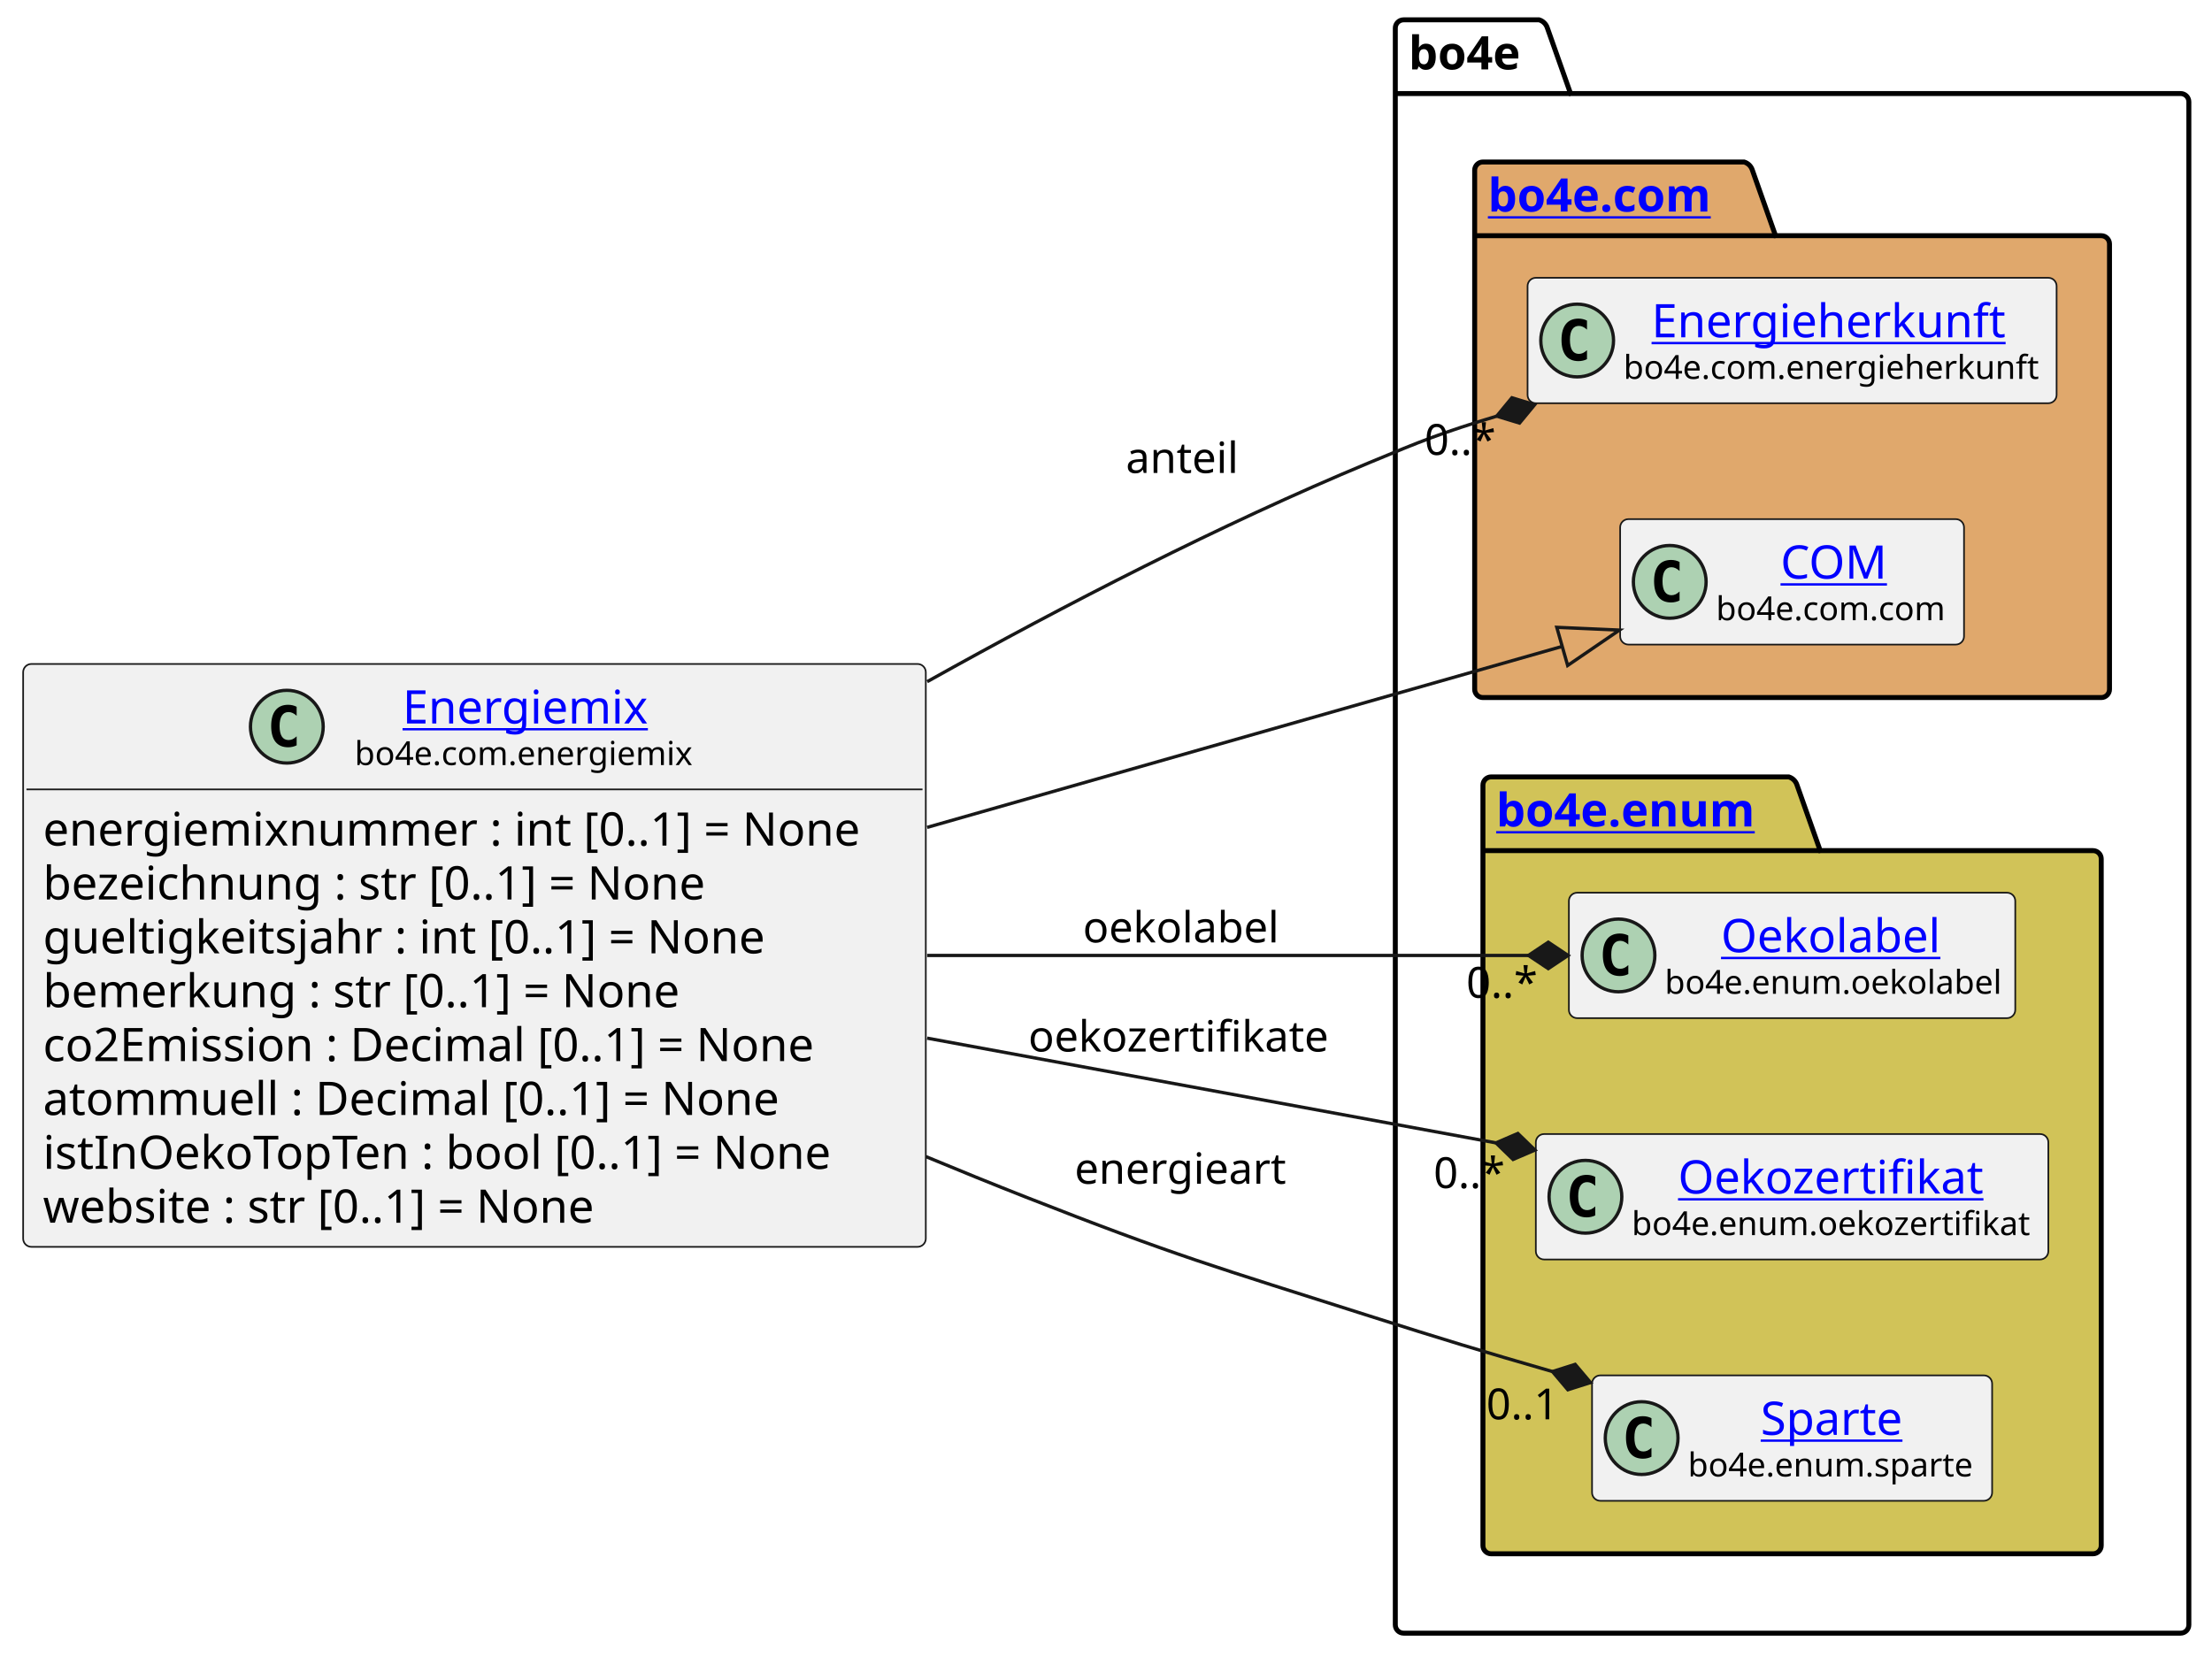
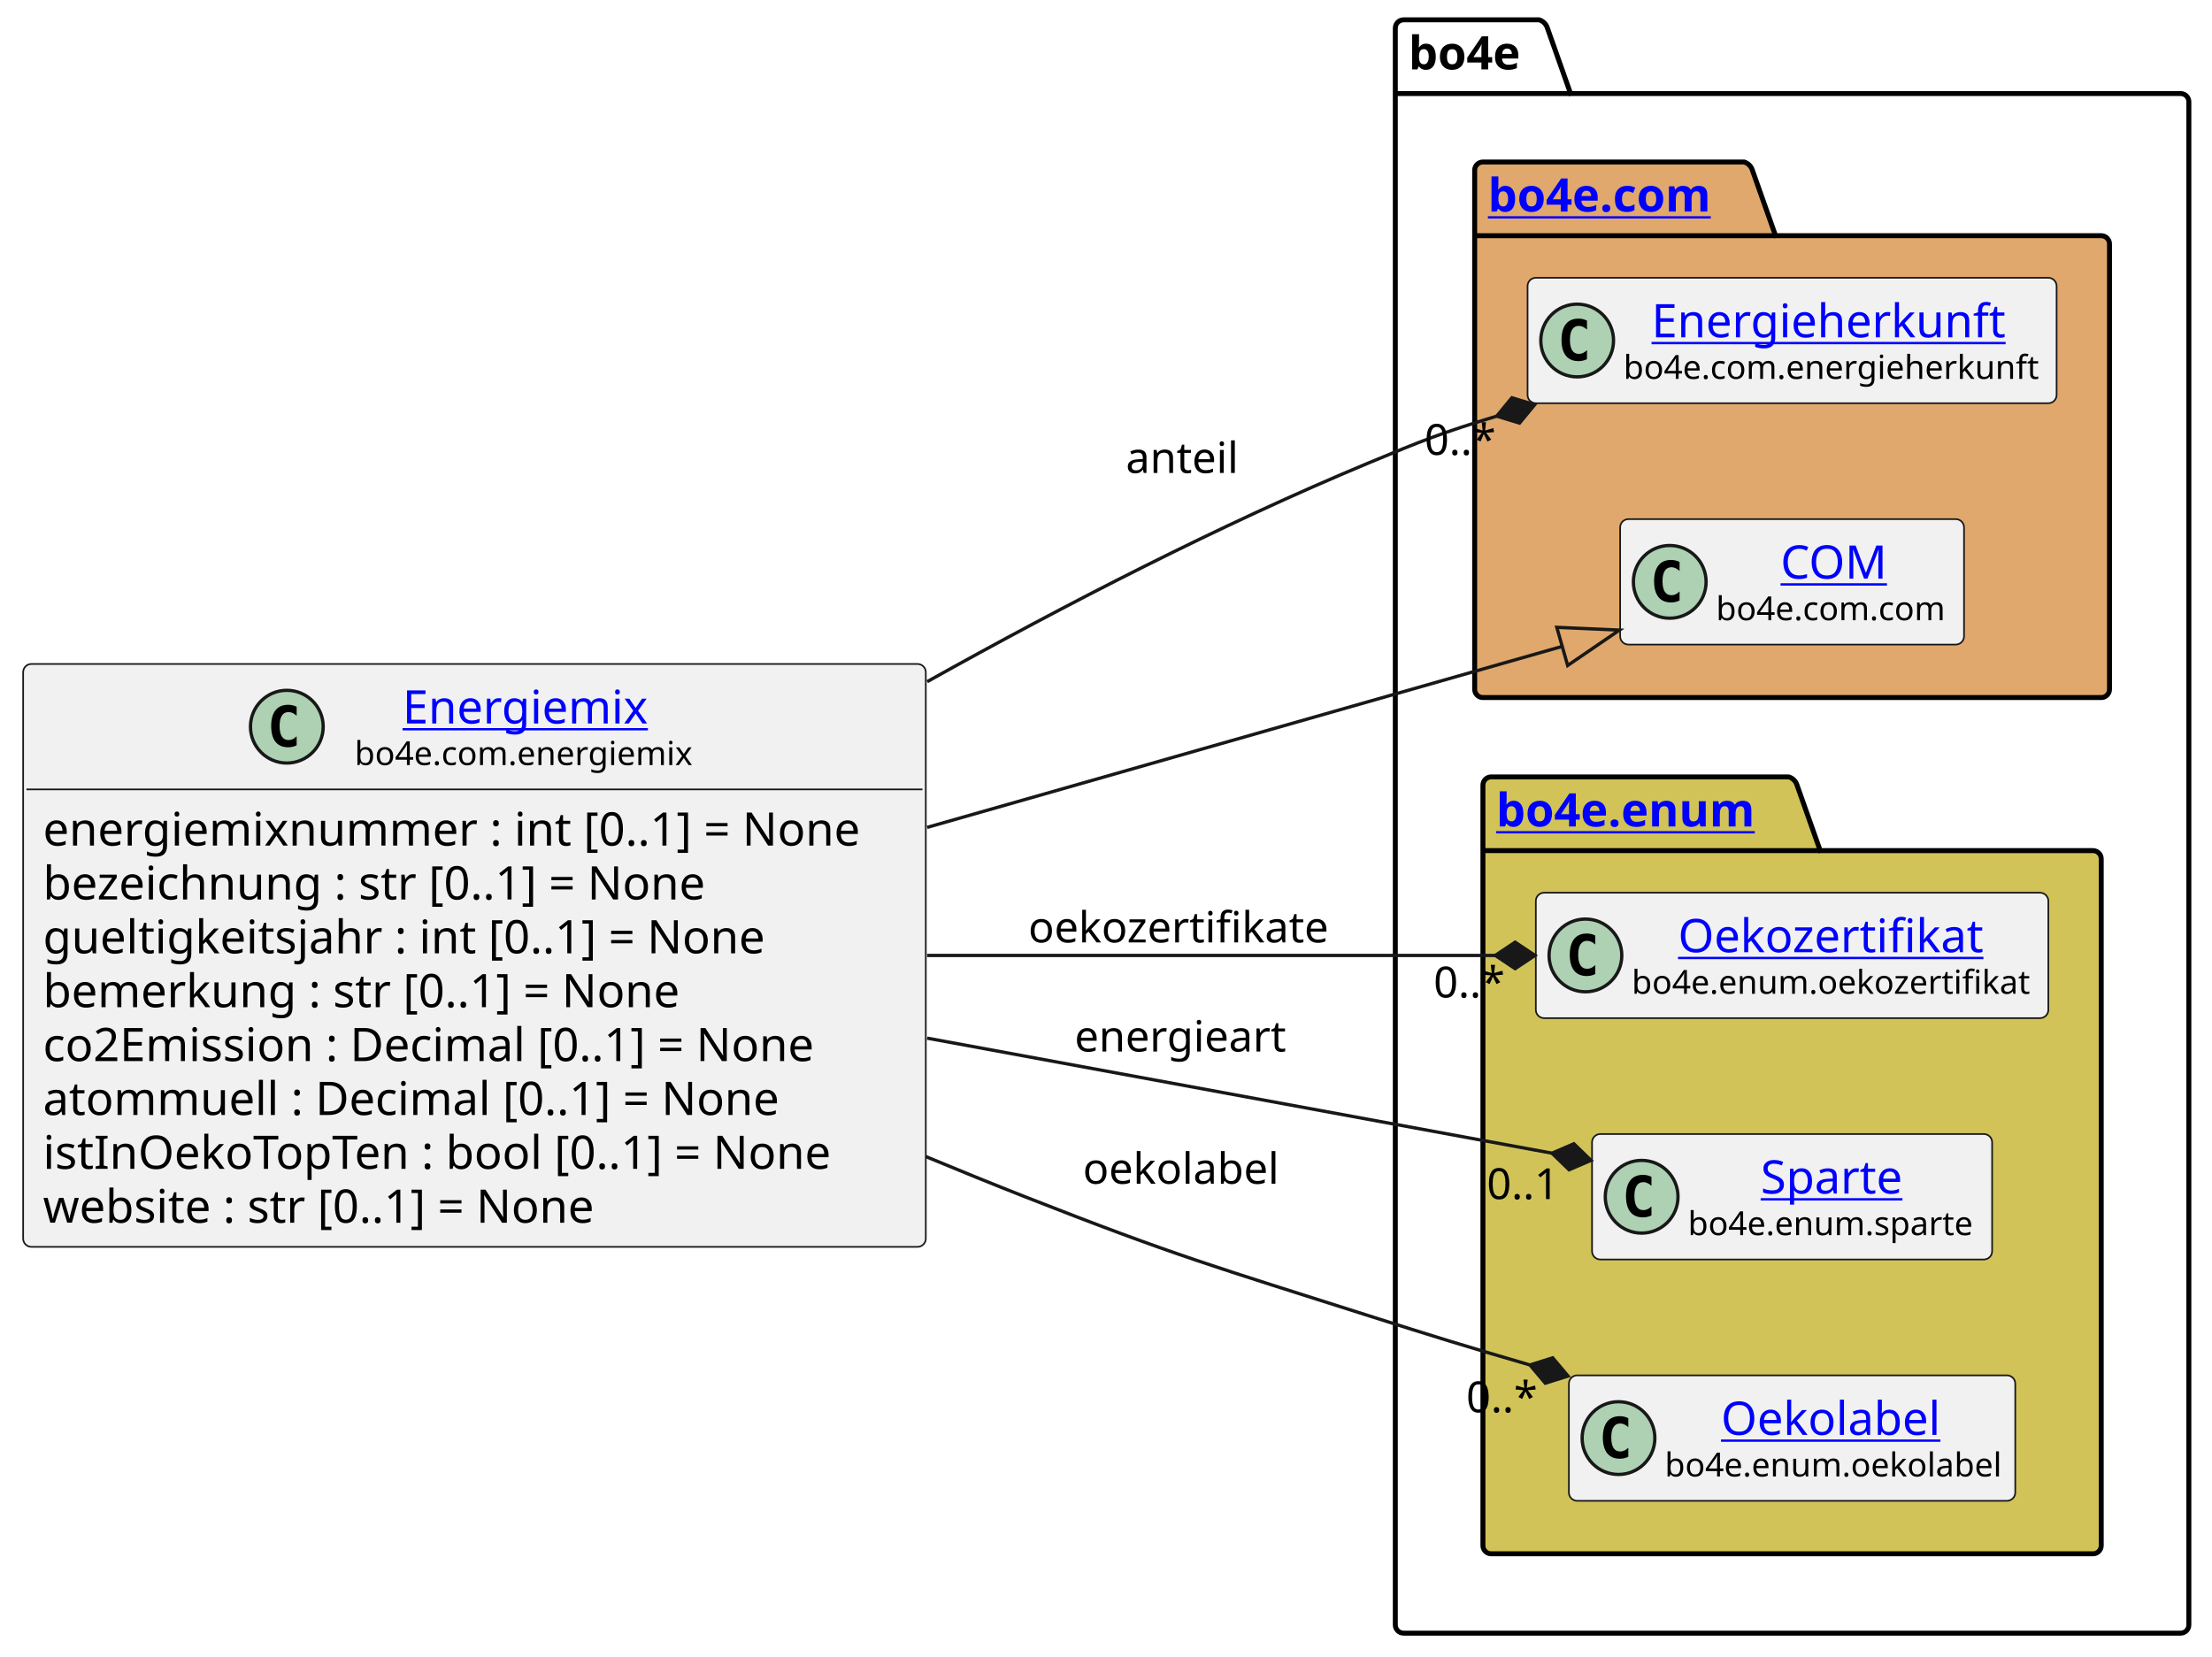
<svg xmlns="http://www.w3.org/2000/svg" xmlns:xlink="http://www.w3.org/1999/xlink" contentStyleType="text/css" height="501px" preserveAspectRatio="none" style="width:669px;height:501px;background:#FFFFFF;" version="1.1" viewBox="0 0 669 501" width="669px" zoomAndPan="magnify">
  <defs />
  <g>
    <g id="cluster_bo4e">
      <path d="M424.5,6 L465.5,6 A3.75,3.75 0 0 1 468,8.5 L475,28.297 L659.5,28.297 A2.5,2.5 0 0 1 662,30.797 L662,491.5 A2.5,2.5 0 0 1 659.5,494 L424.5,494 A2.5,2.5 0 0 1 422,491.5 L422,8.5 A2.5,2.5 0 0 1 424.5,6 " fill="none" style="stroke:#000000;stroke-width:1.5;" />
      <line style="stroke:#000000;stroke-width:1.5;" x1="422" x2="475" y1="28.297" y2="28.297" />
      <text fill="#000000" font-family="sans-serif" font-size="14" font-weight="bold" lengthAdjust="spacing" textLength="40" x="426" y="20.995">bo4e</text>
    </g>
    <g id="cluster_com">
      <path d="M448.5,49 L527.5,49 A3.75,3.75 0 0 1 530,51.5 L537,71.297 L635.5,71.297 A2.5,2.5 0 0 1 638,73.797 L638,208.5 A2.5,2.5 0 0 1 635.5,211 L448.5,211 A2.5,2.5 0 0 1 446,208.5 L446,51.5 A2.5,2.5 0 0 1 448.5,49 " fill="#E0A86C" style="stroke:#000000;stroke-width:1.5;" />
      <line style="stroke:#000000;stroke-width:1.5;" x1="446" x2="537" y1="71.297" y2="71.297" />
      <a href="https://bo4e.github.io/BO4E-python/latest/api/bo4e.com.html" target="_top" title="https://bo4e.github.io/BO4E-python/latest/api/bo4e.com.html" xlink:actuate="onRequest" xlink:href="https://bo4e.github.io/BO4E-python/latest/api/bo4e.com.html" xlink:show="new" xlink:title="https://bo4e.github.io/BO4E-python/latest/api/bo4e.com.html" xlink:type="simple">
        <text fill="#0000FF" font-family="sans-serif" font-size="14" font-weight="bold" lengthAdjust="spacing" text-decoration="underline" textLength="78" x="450" y="63.995">bo4e.com</text>
      </a>
    </g>
    <g id="cluster_enum">
      <path d="M451,235 L541,235 A3.75,3.75 0 0 1 543.5,237.5 L550.5,257.297 L633,257.297 A2.5,2.5 0 0 1 635.5,259.797 L635.5,467.5 A2.5,2.5 0 0 1 633,470 L451,470 A2.5,2.5 0 0 1 448.5,467.5 L448.5,237.5 A2.5,2.5 0 0 1 451,235 " fill="#D1C358" style="stroke:#000000;stroke-width:1.5;" />
      <line style="stroke:#000000;stroke-width:1.5;" x1="448.5" x2="550.5" y1="257.297" y2="257.297" />
      <a href="https://bo4e.github.io/BO4E-python/latest/api/bo4e.enum.html" target="_top" title="https://bo4e.github.io/BO4E-python/latest/api/bo4e.enum.html" xlink:actuate="onRequest" xlink:href="https://bo4e.github.io/BO4E-python/latest/api/bo4e.enum.html" xlink:show="new" xlink:title="https://bo4e.github.io/BO4E-python/latest/api/bo4e.enum.html" xlink:type="simple">
        <text fill="#0000FF" font-family="sans-serif" font-size="14" font-weight="bold" lengthAdjust="spacing" text-decoration="underline" textLength="89" x="452.5" y="249.995">bo4e.enum</text>
      </a>
    </g>
    <g id="elem_Energieherkunft">
      <rect codeLine="15" fill="#F1F1F1" height="37.938" id="Energieherkunft" rx="2.5" ry="2.5" style="stroke:#181818;stroke-width:0.5;" width="160" x="462" y="84.03" />
      <ellipse cx="477" cy="102.999" fill="#ADD1B2" rx="11" ry="11" style="stroke:#181818;stroke-width:1.0;" />
      <path d="M479.969,108.639 Q479.391,108.936 478.75,109.077 Q478.109,109.233 477.406,109.233 Q474.906,109.233 473.578,107.593 Q472.266,105.936 472.266,102.811 Q472.266,99.686 473.578,98.03 Q474.906,96.374 477.406,96.374 Q478.109,96.374 478.75,96.53 Q479.406,96.686 479.969,96.983 L479.969,99.702 Q479.344,99.124 478.75,98.858 Q478.156,98.577 477.531,98.577 Q476.188,98.577 475.5,99.655 Q474.812,100.718 474.812,102.811 Q474.812,104.905 475.5,105.983 Q476.188,107.046 477.531,107.046 Q478.156,107.046 478.75,106.78 Q479.344,106.499 479.969,105.921 L479.969,108.639 Z " fill="#000000" />
      <a href="https://bo4e.github.io/BO4E-python/latest/api/bo4e.com.html#bo4e.com.energieherkunft.Energieherkunft" target="_top" title="https://bo4e.github.io/BO4E-python/latest/api/bo4e.com.html#bo4e.com.energieherkunft.Energieherkunft" xlink:actuate="onRequest" xlink:href="https://bo4e.github.io/BO4E-python/latest/api/bo4e.com.html#bo4e.com.energieherkunft.Energieherkunft" xlink:show="new" xlink:title="https://bo4e.github.io/BO4E-python/latest/api/bo4e.com.html#bo4e.com.energieherkunft.Energieherkunft" xlink:type="simple">
        <text fill="#0000FF" font-family="sans-serif" font-size="14" lengthAdjust="spacing" text-decoration="underline" textLength="111" x="499.5" y="102.025">Energieherkunft</text>
      </a>
      <text fill="#000000" font-family="sans-serif" font-size="10" lengthAdjust="spacing" textLength="128" x="491" y="114.609">bo4e.com.energieherkunft</text>
    </g>
    <g id="elem_COM">
      <rect codeLine="16" fill="#F1F1F1" height="37.938" id="COM" rx="2.5" ry="2.5" style="stroke:#181818;stroke-width:0.5;" width="104" x="490" y="157.03" />
      <ellipse cx="505" cy="175.999" fill="#ADD1B2" rx="11" ry="11" style="stroke:#181818;stroke-width:1.0;" />
      <path d="M507.969,181.639 Q507.391,181.936 506.75,182.077 Q506.109,182.233 505.406,182.233 Q502.906,182.233 501.578,180.593 Q500.266,178.936 500.266,175.811 Q500.266,172.686 501.578,171.03 Q502.906,169.374 505.406,169.374 Q506.109,169.374 506.75,169.53 Q507.406,169.686 507.969,169.983 L507.969,172.702 Q507.344,172.124 506.75,171.858 Q506.156,171.577 505.531,171.577 Q504.188,171.577 503.5,172.655 Q502.812,173.718 502.812,175.811 Q502.812,177.905 503.5,178.983 Q504.188,180.046 505.531,180.046 Q506.156,180.046 506.75,179.78 Q507.344,179.499 507.969,178.921 L507.969,181.639 Z " fill="#000000" />
      <a href="https://bo4e.github.io/BO4E-python/latest/api/bo4e.com.html#bo4e.com.com.COM" target="_top" title="https://bo4e.github.io/BO4E-python/latest/api/bo4e.com.html#bo4e.com.com.COM" xlink:actuate="onRequest" xlink:href="https://bo4e.github.io/BO4E-python/latest/api/bo4e.com.html#bo4e.com.com.COM" xlink:show="new" xlink:title="https://bo4e.github.io/BO4E-python/latest/api/bo4e.com.html#bo4e.com.com.COM" xlink:type="simple">
        <text fill="#0000FF" font-family="sans-serif" font-size="14" lengthAdjust="spacing" text-decoration="underline" textLength="33" x="538.5" y="175.025">COM</text>
      </a>
      <text fill="#000000" font-family="sans-serif" font-size="10" lengthAdjust="spacing" textLength="72" x="519" y="187.609">bo4e.com.com</text>
    </g>
-     <g id="elem_Oekolabel">
-       <rect codeLine="19" fill="#F1F1F1" height="37.938" id="Oekolabel" rx="2.5" ry="2.5" style="stroke:#181818;stroke-width:0.5;" width="135" x="474.5" y="270.03" />
-       <ellipse cx="489.5" cy="288.999" fill="#ADD1B2" rx="11" ry="11" style="stroke:#181818;stroke-width:1.0;" />
-       <path d="M492.469,294.639 Q491.891,294.936 491.25,295.077 Q490.609,295.233 489.906,295.233 Q487.406,295.233 486.078,293.592 Q484.766,291.936 484.766,288.811 Q484.766,285.686 486.078,284.03 Q487.406,282.374 489.906,282.374 Q490.609,282.374 491.25,282.53 Q491.906,282.686 492.469,282.983 L492.469,285.702 Q491.844,285.124 491.25,284.858 Q490.656,284.577 490.031,284.577 Q488.688,284.577 488,285.655 Q487.312,286.717 487.312,288.811 Q487.312,290.905 488,291.983 Q488.688,293.046 490.031,293.046 Q490.656,293.046 491.25,292.78 Q491.844,292.499 492.469,291.921 L492.469,294.639 Z " fill="#000000" />
-       <a href="https://bo4e.github.io/BO4E-python/latest/api/bo4e.enum.html#bo4e.enum.oekolabel.Oekolabel" target="_top" title="https://bo4e.github.io/BO4E-python/latest/api/bo4e.enum.html#bo4e.enum.oekolabel.Oekolabel" xlink:actuate="onRequest" xlink:href="https://bo4e.github.io/BO4E-python/latest/api/bo4e.enum.html#bo4e.enum.oekolabel.Oekolabel" xlink:show="new" xlink:title="https://bo4e.github.io/BO4E-python/latest/api/bo4e.enum.html#bo4e.enum.oekolabel.Oekolabel" xlink:type="simple">
-         <text fill="#0000FF" font-family="sans-serif" font-size="14" lengthAdjust="spacing" text-decoration="underline" textLength="69" x="520.5" y="288.025">Oekolabel</text>
+     <g id="elem_Oekozertifikat">
+       <rect codeLine="19" fill="#F1F1F1" height="37.938" id="Oekozertifikat" rx="2.5" ry="2.5" style="stroke:#181818;stroke-width:0.5;" width="155" x="464.5" y="270.03" />
+       <ellipse cx="479.5" cy="288.999" fill="#ADD1B2" rx="11" ry="11" style="stroke:#181818;stroke-width:1.0;" />
+       <path d="M482.469,294.639 Q481.891,294.936 481.25,295.077 Q480.609,295.233 479.906,295.233 Q477.406,295.233 476.078,293.592 Q474.766,291.936 474.766,288.811 Q474.766,285.686 476.078,284.03 Q477.406,282.374 479.906,282.374 Q480.609,282.374 481.25,282.53 Q481.906,282.686 482.469,282.983 L482.469,285.702 Q481.844,285.124 481.25,284.858 Q480.656,284.577 480.031,284.577 Q478.688,284.577 478,285.655 Q477.312,286.717 477.312,288.811 Q477.312,290.905 478,291.983 Q478.688,293.046 480.031,293.046 Q480.656,293.046 481.25,292.78 Q481.844,292.499 482.469,291.921 L482.469,294.639 Z " fill="#000000" />
+       <a href="https://bo4e.github.io/BO4E-python/latest/api/bo4e.enum.html#bo4e.enum.oekozertifikat.Oekozertifikat" target="_top" title="https://bo4e.github.io/BO4E-python/latest/api/bo4e.enum.html#bo4e.enum.oekozertifikat.Oekozertifikat" xlink:actuate="onRequest" xlink:href="https://bo4e.github.io/BO4E-python/latest/api/bo4e.enum.html#bo4e.enum.oekozertifikat.Oekozertifikat" xlink:show="new" xlink:title="https://bo4e.github.io/BO4E-python/latest/api/bo4e.enum.html#bo4e.enum.oekozertifikat.Oekozertifikat" xlink:type="simple">
+         <text fill="#0000FF" font-family="sans-serif" font-size="14" lengthAdjust="spacing" text-decoration="underline" textLength="95" x="507.5" y="288.025">Oekozertifikat</text>
      </a>
-       <text fill="#000000" font-family="sans-serif" font-size="10" lengthAdjust="spacing" textLength="103" x="503.5" y="300.609">bo4e.enum.oekolabel</text>
-     </g>
-     <g id="elem_Oekozertifikat">
-       <rect codeLine="20" fill="#F1F1F1" height="37.938" id="Oekozertifikat" rx="2.5" ry="2.5" style="stroke:#181818;stroke-width:0.5;" width="155" x="464.5" y="343.03" />
-       <ellipse cx="479.5" cy="361.999" fill="#ADD1B2" rx="11" ry="11" style="stroke:#181818;stroke-width:1.0;" />
-       <path d="M482.469,367.639 Q481.891,367.936 481.25,368.077 Q480.609,368.233 479.906,368.233 Q477.406,368.233 476.078,366.592 Q474.766,364.936 474.766,361.811 Q474.766,358.686 476.078,357.03 Q477.406,355.374 479.906,355.374 Q480.609,355.374 481.25,355.53 Q481.906,355.686 482.469,355.983 L482.469,358.702 Q481.844,358.124 481.25,357.858 Q480.656,357.577 480.031,357.577 Q478.688,357.577 478,358.655 Q477.312,359.717 477.312,361.811 Q477.312,363.905 478,364.983 Q478.688,366.046 480.031,366.046 Q480.656,366.046 481.25,365.78 Q481.844,365.499 482.469,364.921 L482.469,367.639 Z " fill="#000000" />
-       <a href="https://bo4e.github.io/BO4E-python/latest/api/bo4e.enum.html#bo4e.enum.oekozertifikat.Oekozertifikat" target="_top" title="https://bo4e.github.io/BO4E-python/latest/api/bo4e.enum.html#bo4e.enum.oekozertifikat.Oekozertifikat" xlink:actuate="onRequest" xlink:href="https://bo4e.github.io/BO4E-python/latest/api/bo4e.enum.html#bo4e.enum.oekozertifikat.Oekozertifikat" xlink:show="new" xlink:title="https://bo4e.github.io/BO4E-python/latest/api/bo4e.enum.html#bo4e.enum.oekozertifikat.Oekozertifikat" xlink:type="simple">
-         <text fill="#0000FF" font-family="sans-serif" font-size="14" lengthAdjust="spacing" text-decoration="underline" textLength="95" x="507.5" y="361.025">Oekozertifikat</text>
-       </a>
-       <text fill="#000000" font-family="sans-serif" font-size="10" lengthAdjust="spacing" textLength="123" x="493.5" y="373.609">bo4e.enum.oekozertifikat</text>
+       <text fill="#000000" font-family="sans-serif" font-size="10" lengthAdjust="spacing" textLength="123" x="493.5" y="300.609">bo4e.enum.oekozertifikat</text>
    </g>
    <g id="elem_Sparte">
-       <rect codeLine="21" fill="#F1F1F1" height="37.938" id="Sparte" rx="2.5" ry="2.5" style="stroke:#181818;stroke-width:0.5;" width="121" x="481.5" y="416.03" />
-       <ellipse cx="496.5" cy="434.999" fill="#ADD1B2" rx="11" ry="11" style="stroke:#181818;stroke-width:1.0;" />
-       <path d="M499.469,440.639 Q498.891,440.936 498.25,441.077 Q497.609,441.233 496.906,441.233 Q494.406,441.233 493.078,439.592 Q491.766,437.936 491.766,434.811 Q491.766,431.686 493.078,430.03 Q494.406,428.374 496.906,428.374 Q497.609,428.374 498.25,428.53 Q498.906,428.686 499.469,428.983 L499.469,431.702 Q498.844,431.124 498.25,430.858 Q497.656,430.577 497.031,430.577 Q495.688,430.577 495,431.655 Q494.312,432.717 494.312,434.811 Q494.312,436.905 495,437.983 Q495.688,439.046 497.031,439.046 Q497.656,439.046 498.25,438.78 Q498.844,438.499 499.469,437.921 L499.469,440.639 Z " fill="#000000" />
+       <rect codeLine="20" fill="#F1F1F1" height="37.938" id="Sparte" rx="2.5" ry="2.5" style="stroke:#181818;stroke-width:0.5;" width="121" x="481.5" y="343.03" />
+       <ellipse cx="496.5" cy="361.999" fill="#ADD1B2" rx="11" ry="11" style="stroke:#181818;stroke-width:1.0;" />
+       <path d="M499.469,367.639 Q498.891,367.936 498.25,368.077 Q497.609,368.233 496.906,368.233 Q494.406,368.233 493.078,366.592 Q491.766,364.936 491.766,361.811 Q491.766,358.686 493.078,357.03 Q494.406,355.374 496.906,355.374 Q497.609,355.374 498.25,355.53 Q498.906,355.686 499.469,355.983 L499.469,358.702 Q498.844,358.124 498.25,357.858 Q497.656,357.577 497.031,357.577 Q495.688,357.577 495,358.655 Q494.312,359.717 494.312,361.811 Q494.312,363.905 495,364.983 Q495.688,366.046 497.031,366.046 Q497.656,366.046 498.25,365.78 Q498.844,365.499 499.469,364.921 L499.469,367.639 Z " fill="#000000" />
      <a href="https://bo4e.github.io/BO4E-python/latest/api/bo4e.enum.html#bo4e.enum.sparte.Sparte" target="_top" title="https://bo4e.github.io/BO4E-python/latest/api/bo4e.enum.html#bo4e.enum.sparte.Sparte" xlink:actuate="onRequest" xlink:href="https://bo4e.github.io/BO4E-python/latest/api/bo4e.enum.html#bo4e.enum.sparte.Sparte" xlink:show="new" xlink:title="https://bo4e.github.io/BO4E-python/latest/api/bo4e.enum.html#bo4e.enum.sparte.Sparte" xlink:type="simple">
-         <text fill="#0000FF" font-family="sans-serif" font-size="14" lengthAdjust="spacing" text-decoration="underline" textLength="45" x="532.5" y="434.025">Sparte</text>
+         <text fill="#0000FF" font-family="sans-serif" font-size="14" lengthAdjust="spacing" text-decoration="underline" textLength="45" x="532.5" y="361.025">Sparte</text>
      </a>
-       <text fill="#000000" font-family="sans-serif" font-size="10" lengthAdjust="spacing" textLength="89" x="510.5" y="446.609">bo4e.enum.sparte</text>
+       <text fill="#000000" font-family="sans-serif" font-size="10" lengthAdjust="spacing" textLength="89" x="510.5" y="373.609">bo4e.enum.sparte</text>
+     </g>
+     <g id="elem_Oekolabel">
+       <rect codeLine="21" fill="#F1F1F1" height="37.938" id="Oekolabel" rx="2.5" ry="2.5" style="stroke:#181818;stroke-width:0.5;" width="135" x="474.5" y="416.03" />
+       <ellipse cx="489.5" cy="434.999" fill="#ADD1B2" rx="11" ry="11" style="stroke:#181818;stroke-width:1.0;" />
+       <path d="M492.469,440.639 Q491.891,440.936 491.25,441.077 Q490.609,441.233 489.906,441.233 Q487.406,441.233 486.078,439.592 Q484.766,437.936 484.766,434.811 Q484.766,431.686 486.078,430.03 Q487.406,428.374 489.906,428.374 Q490.609,428.374 491.25,428.53 Q491.906,428.686 492.469,428.983 L492.469,431.702 Q491.844,431.124 491.25,430.858 Q490.656,430.577 490.031,430.577 Q488.688,430.577 488,431.655 Q487.312,432.717 487.312,434.811 Q487.312,436.905 488,437.983 Q488.688,439.046 490.031,439.046 Q490.656,439.046 491.25,438.78 Q491.844,438.499 492.469,437.921 L492.469,440.639 Z " fill="#000000" />
+       <a href="https://bo4e.github.io/BO4E-python/latest/api/bo4e.enum.html#bo4e.enum.oekolabel.Oekolabel" target="_top" title="https://bo4e.github.io/BO4E-python/latest/api/bo4e.enum.html#bo4e.enum.oekolabel.Oekolabel" xlink:actuate="onRequest" xlink:href="https://bo4e.github.io/BO4E-python/latest/api/bo4e.enum.html#bo4e.enum.oekolabel.Oekolabel" xlink:show="new" xlink:title="https://bo4e.github.io/BO4E-python/latest/api/bo4e.enum.html#bo4e.enum.oekolabel.Oekolabel" xlink:type="simple">
+         <text fill="#0000FF" font-family="sans-serif" font-size="14" lengthAdjust="spacing" text-decoration="underline" textLength="69" x="520.5" y="434.025">Oekolabel</text>
+       </a>
+       <text fill="#000000" font-family="sans-serif" font-size="10" lengthAdjust="spacing" textLength="103" x="503.5" y="446.609">bo4e.enum.oekolabel</text>
    </g>
    <g id="elem_Energiemix">
      <rect codeLine="3" fill="#F1F1F1" height="176.312" id="Energiemix" rx="2.5" ry="2.5" style="stroke:#181818;stroke-width:0.5;" width="273" x="7" y="200.84" />
      <ellipse cx="86.75" cy="219.809" fill="#ADD1B2" rx="11" ry="11" style="stroke:#181818;stroke-width:1.0;" />
      <path d="M89.719,225.449 Q89.141,225.746 88.5,225.887 Q87.859,226.043 87.156,226.043 Q84.656,226.043 83.328,224.403 Q82.016,222.746 82.016,219.621 Q82.016,216.496 83.328,214.84 Q84.656,213.184 87.156,213.184 Q87.859,213.184 88.5,213.34 Q89.156,213.496 89.719,213.793 L89.719,216.512 Q89.094,215.934 88.5,215.668 Q87.906,215.387 87.281,215.387 Q85.938,215.387 85.25,216.465 Q84.562,217.528 84.562,219.621 Q84.562,221.715 85.25,222.793 Q85.938,223.856 87.281,223.856 Q87.906,223.856 88.5,223.59 Q89.094,223.309 89.719,222.731 L89.719,225.449 Z " fill="#000000" />
      <a href="https://bo4e.github.io/BO4E-python/latest/api/bo4e.com.html#bo4e.com.energiemix.Energiemix" target="_top" title="https://bo4e.github.io/BO4E-python/latest/api/bo4e.com.html#bo4e.com.energiemix.Energiemix" xlink:actuate="onRequest" xlink:href="https://bo4e.github.io/BO4E-python/latest/api/bo4e.com.html#bo4e.com.energiemix.Energiemix" xlink:show="new" xlink:title="https://bo4e.github.io/BO4E-python/latest/api/bo4e.com.html#bo4e.com.energiemix.Energiemix" xlink:type="simple">
        <text fill="#0000FF" font-family="sans-serif" font-size="14" lengthAdjust="spacing" text-decoration="underline" textLength="76" x="121.75" y="218.835">Energiemix</text>
      </a>
      <text fill="#000000" font-family="sans-serif" font-size="10" lengthAdjust="spacing" textLength="105" x="107.25" y="231.419">bo4e.com.energiemix</text>
      <line style="stroke:#181818;stroke-width:0.5;" x1="8" x2="279" y1="238.778" y2="238.778" />
      <text fill="#000000" font-family="sans-serif" font-size="14" lengthAdjust="spacing" textLength="261" x="13" y="255.773">energiemixnummer : int [0..1] = None</text>
      <text fill="#000000" font-family="sans-serif" font-size="14" lengthAdjust="spacing" textLength="219" x="13" y="272.07">bezeichnung : str [0..1] = None</text>
      <text fill="#000000" font-family="sans-serif" font-size="14" lengthAdjust="spacing" textLength="232" x="13" y="288.366">gueltigkeitsjahr : int [0..1] = None</text>
      <text fill="#000000" font-family="sans-serif" font-size="14" lengthAdjust="spacing" textLength="208" x="13" y="304.663">bemerkung : str [0..1] = None</text>
      <text fill="#000000" font-family="sans-serif" font-size="14" lengthAdjust="spacing" textLength="253" x="13" y="320.96">co2Emission : Decimal [0..1] = None</text>
      <text fill="#000000" font-family="sans-serif" font-size="14" lengthAdjust="spacing" textLength="237" x="13" y="337.257">atommuell : Decimal [0..1] = None</text>
      <text fill="#000000" font-family="sans-serif" font-size="14" lengthAdjust="spacing" textLength="259" x="13" y="353.554">istInOekoTopTen : bool [0..1] = None</text>
      <text fill="#000000" font-family="sans-serif" font-size="14" lengthAdjust="spacing" textLength="182" x="13" y="369.851">website : str [0..1] = None</text>
    </g>
    <g id="link_Energiemix_COM">
      <path codeLine="24" d="M280.4,250.27 C352.58,229.7 419.74,210.566 472.48,195.526 " fill="none" id="Energiemix-to-COM" style="stroke:#181818;stroke-width:1.0;" />
      <polygon fill="none" points="489.79,190.59,470.835,189.756,474.125,201.296,489.79,190.59" style="stroke:#181818;stroke-width:1.0;" />
    </g>
    <g id="link_Energiemix_Sparte">
-       <path codeLine="25" d="M280.05,349.86 C290.15,354.06 300.21,358.15 310,362 C355.53,379.89 367.39,383.15 414,398 C435.77,404.94 448.281,408.743 469.521,414.873 " fill="none" id="Energiemix-to-Sparte" style="stroke:#181818;stroke-width:1.0;" />
-       <polygon fill="#181818" points="481.05,418.2,476.394,412.693,469.521,414.873,474.176,420.379,481.05,418.2" style="stroke:#181818;stroke-width:1.0;" />
-       <text fill="#000000" font-family="sans-serif" font-size="13" lengthAdjust="spacing" textLength="66" x="325" y="358.067">energieart</text>
-       <text fill="#000000" font-family="sans-serif" font-size="13" lengthAdjust="spacing" textLength="24" x="449.527" y="429.315">0..1</text>
+       <path codeLine="25" d="M280.4,314.02 C348.77,326.61 416.358,339.058 469.378,348.817 " fill="none" id="Energiemix-to-Sparte" style="stroke:#181818;stroke-width:1.0;" />
+       <polygon fill="#181818" points="481.18,350.99,476.003,345.97,469.378,348.817,474.555,353.838,481.18,350.99" style="stroke:#181818;stroke-width:1.0;" />
+       <text fill="#000000" font-family="sans-serif" font-size="13" lengthAdjust="spacing" textLength="66" x="325" y="318.067">energieart</text>
+       <text fill="#000000" font-family="sans-serif" font-size="13" lengthAdjust="spacing" textLength="24" x="449.67" y="362.702">0..1</text>
    </g>
    <g id="link_Energiemix_Energieherkunft">
      <path codeLine="26" d="M280.42,206.19 C322.3,182.79 369.2,158.64 414,140 C429.9,133.38 435.902,130.936 452.672,125.876 " fill="none" id="Energiemix-to-Energieherkunft" style="stroke:#181818;stroke-width:1.0;" />
      <polygon fill="#181818" points="464.16,122.41,457.26,120.314,452.672,125.876,459.571,127.973,464.16,122.41" style="stroke:#181818;stroke-width:1.0;" />
      <text fill="#000000" font-family="sans-serif" font-size="13" lengthAdjust="spacing" textLength="35" x="340.5" y="143.067">anteil</text>
      <text fill="#000000" font-family="sans-serif" font-size="13" lengthAdjust="spacing" textLength="23" x="430.83" y="137.596">0..*</text>
    </g>
    <g id="link_Energiemix_Oekozertifikat">
-       <path codeLine="27" d="M280.4,314.02 C341.82,325.33 400.338,336.108 452.438,345.698 " fill="none" id="Energiemix-to-Oekozertifikat" style="stroke:#181818;stroke-width:1.0;" />
-       <polygon fill="#181818" points="464.24,347.87,459.063,342.85,452.438,345.698,457.615,350.718,464.24,347.87" style="stroke:#181818;stroke-width:1.0;" />
-       <text fill="#000000" font-family="sans-serif" font-size="13" lengthAdjust="spacing" textLength="94" x="311" y="318.067">oekozertifikate</text>
-       <text fill="#000000" font-family="sans-serif" font-size="13" lengthAdjust="spacing" textLength="23" x="433.569" y="359.373">0..*</text>
+       <path codeLine="27" d="M280.4,289 C341.82,289 400.14,289 452.24,289 " fill="none" id="Energiemix-to-Oekozertifikat" style="stroke:#181818;stroke-width:1.0;" />
+       <polygon fill="#181818" points="464.24,289,458.24,285,452.24,289,458.24,293,464.24,289" style="stroke:#181818;stroke-width:1.0;" />
+       <text fill="#000000" font-family="sans-serif" font-size="13" lengthAdjust="spacing" textLength="94" x="311" y="285.067">oekozertifikate</text>
+       <text fill="#000000" font-family="sans-serif" font-size="13" lengthAdjust="spacing" textLength="23" x="433.569" y="301.717">0..*</text>
    </g>
    <g id="link_Energiemix_Oekolabel">
-       <path codeLine="28" d="M280.4,289 C345.86,289 409.42,289 462.26,289 " fill="none" id="Energiemix-to-Oekolabel" style="stroke:#181818;stroke-width:1.0;" />
-       <polygon fill="#181818" points="474.26,289,468.26,285,462.26,289,468.26,293,474.26,289" style="stroke:#181818;stroke-width:1.0;" />
-       <text fill="#000000" font-family="sans-serif" font-size="13" lengthAdjust="spacing" textLength="61" x="327.5" y="285.067">oekolabel</text>
-       <text fill="#000000" font-family="sans-serif" font-size="13" lengthAdjust="spacing" textLength="23" x="443.46" y="301.812">0..*</text>
+       <path codeLine="28" d="M280.05,349.86 C290.15,354.06 300.21,358.15 310,362 C355.53,379.89 367.39,383.15 414,398 C433.48,404.2 443.237,407.222 462.717,412.882 " fill="none" id="Energiemix-to-Oekolabel" style="stroke:#181818;stroke-width:1.0;" />
+       <polygon fill="#181818" points="474.24,416.23,469.594,410.715,462.717,412.882,467.362,418.397,474.24,416.23" style="stroke:#181818;stroke-width:1.0;" />
+       <text fill="#000000" font-family="sans-serif" font-size="13" lengthAdjust="spacing" textLength="61" x="327.5" y="358.067">oekolabel</text>
+       <text fill="#000000" font-family="sans-serif" font-size="13" lengthAdjust="spacing" textLength="23" x="443.438" y="427.194">0..*</text>
    </g>
  </g>
</svg>
